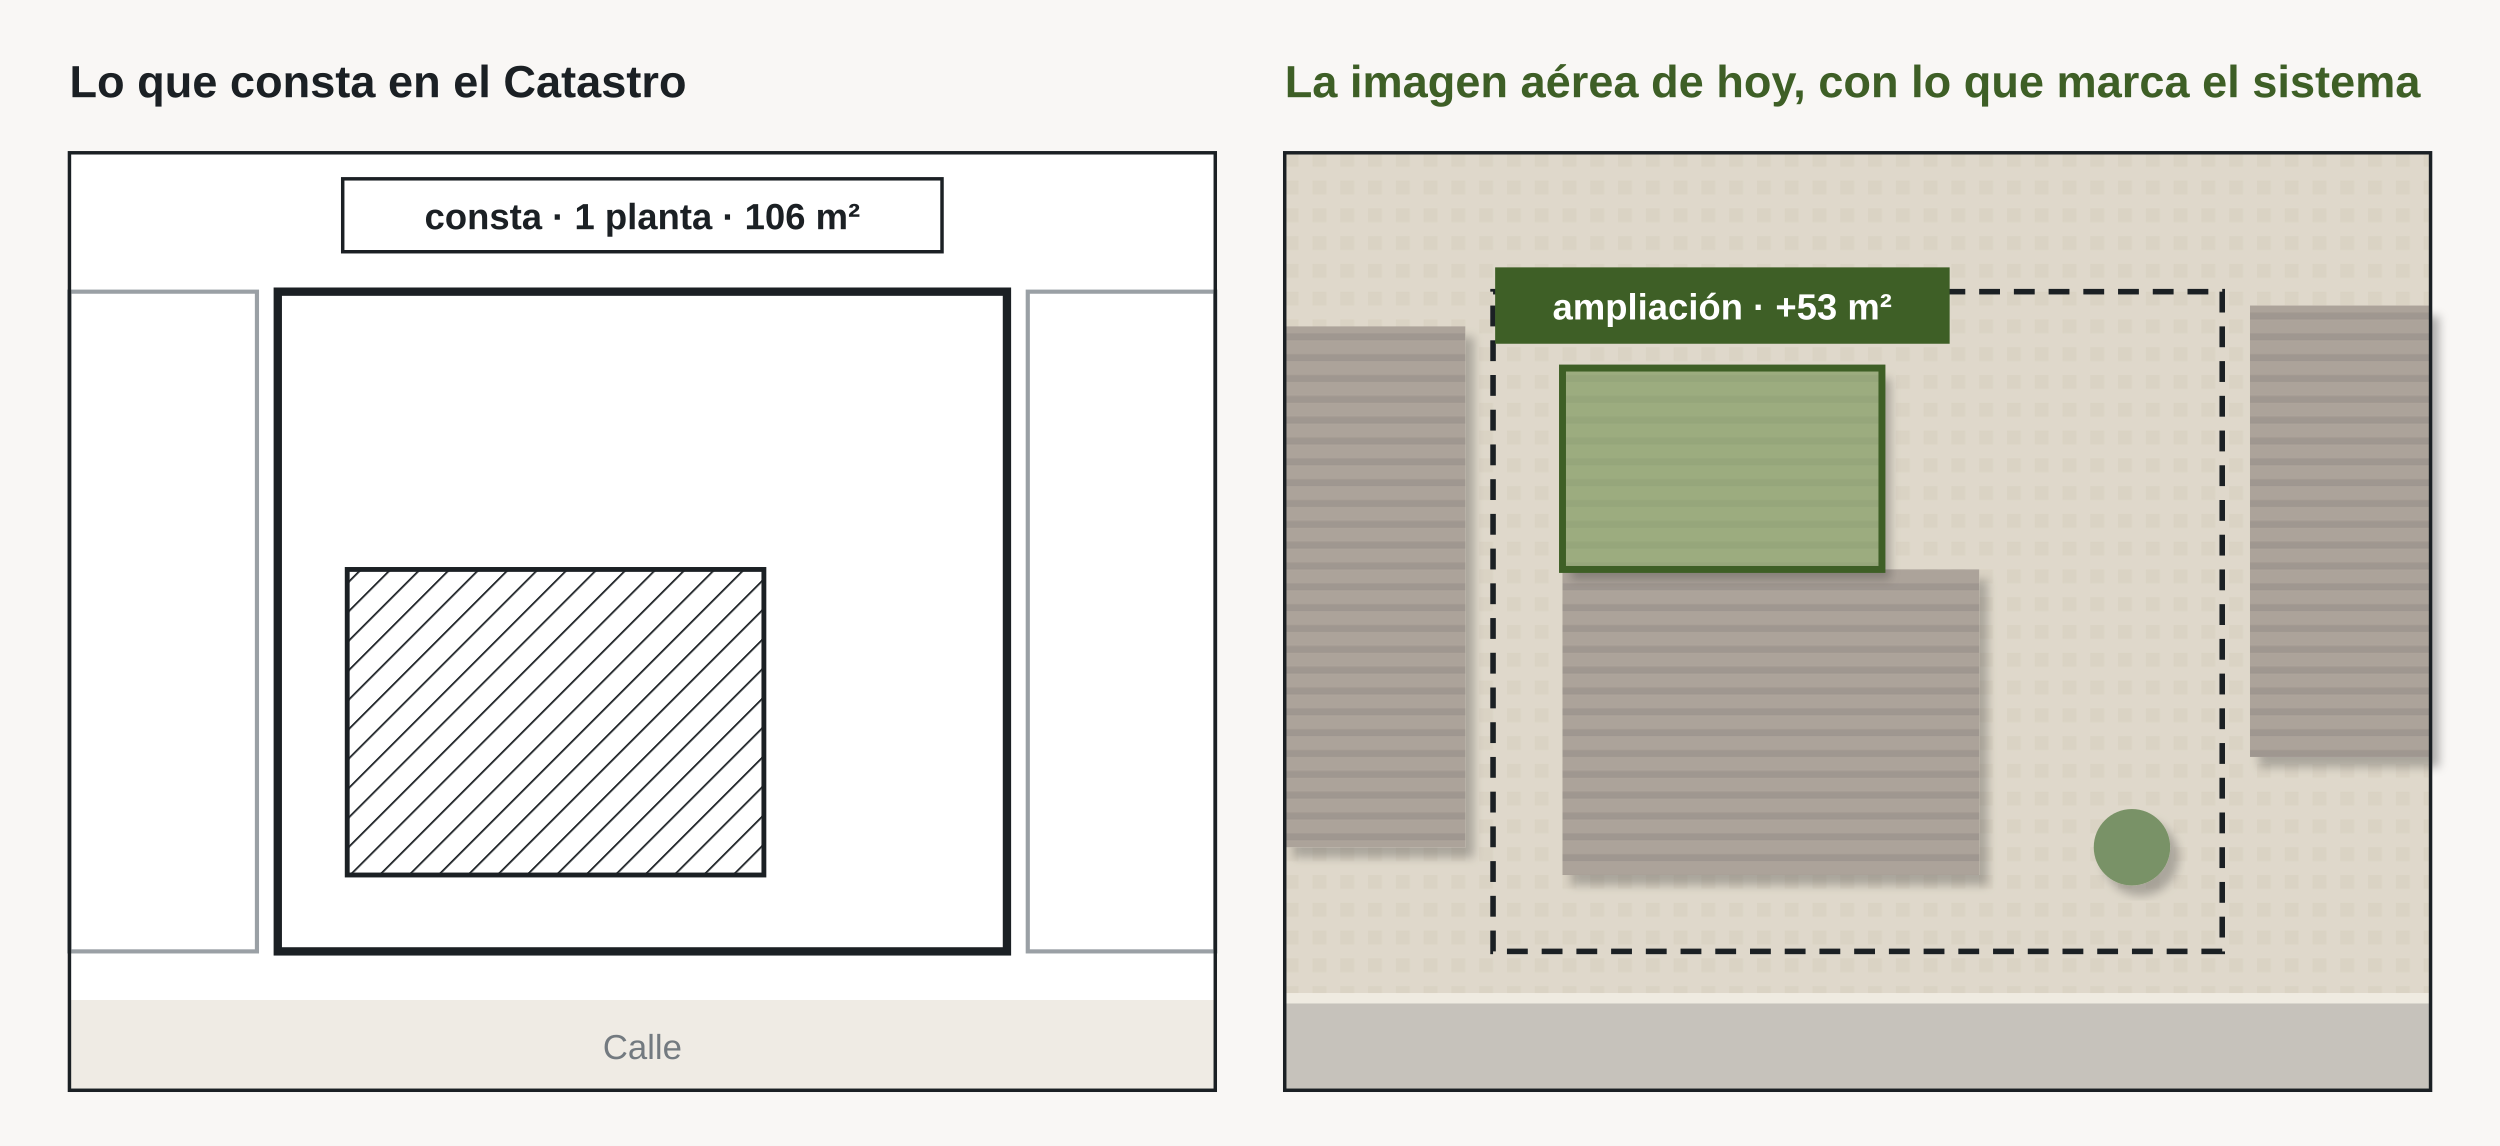
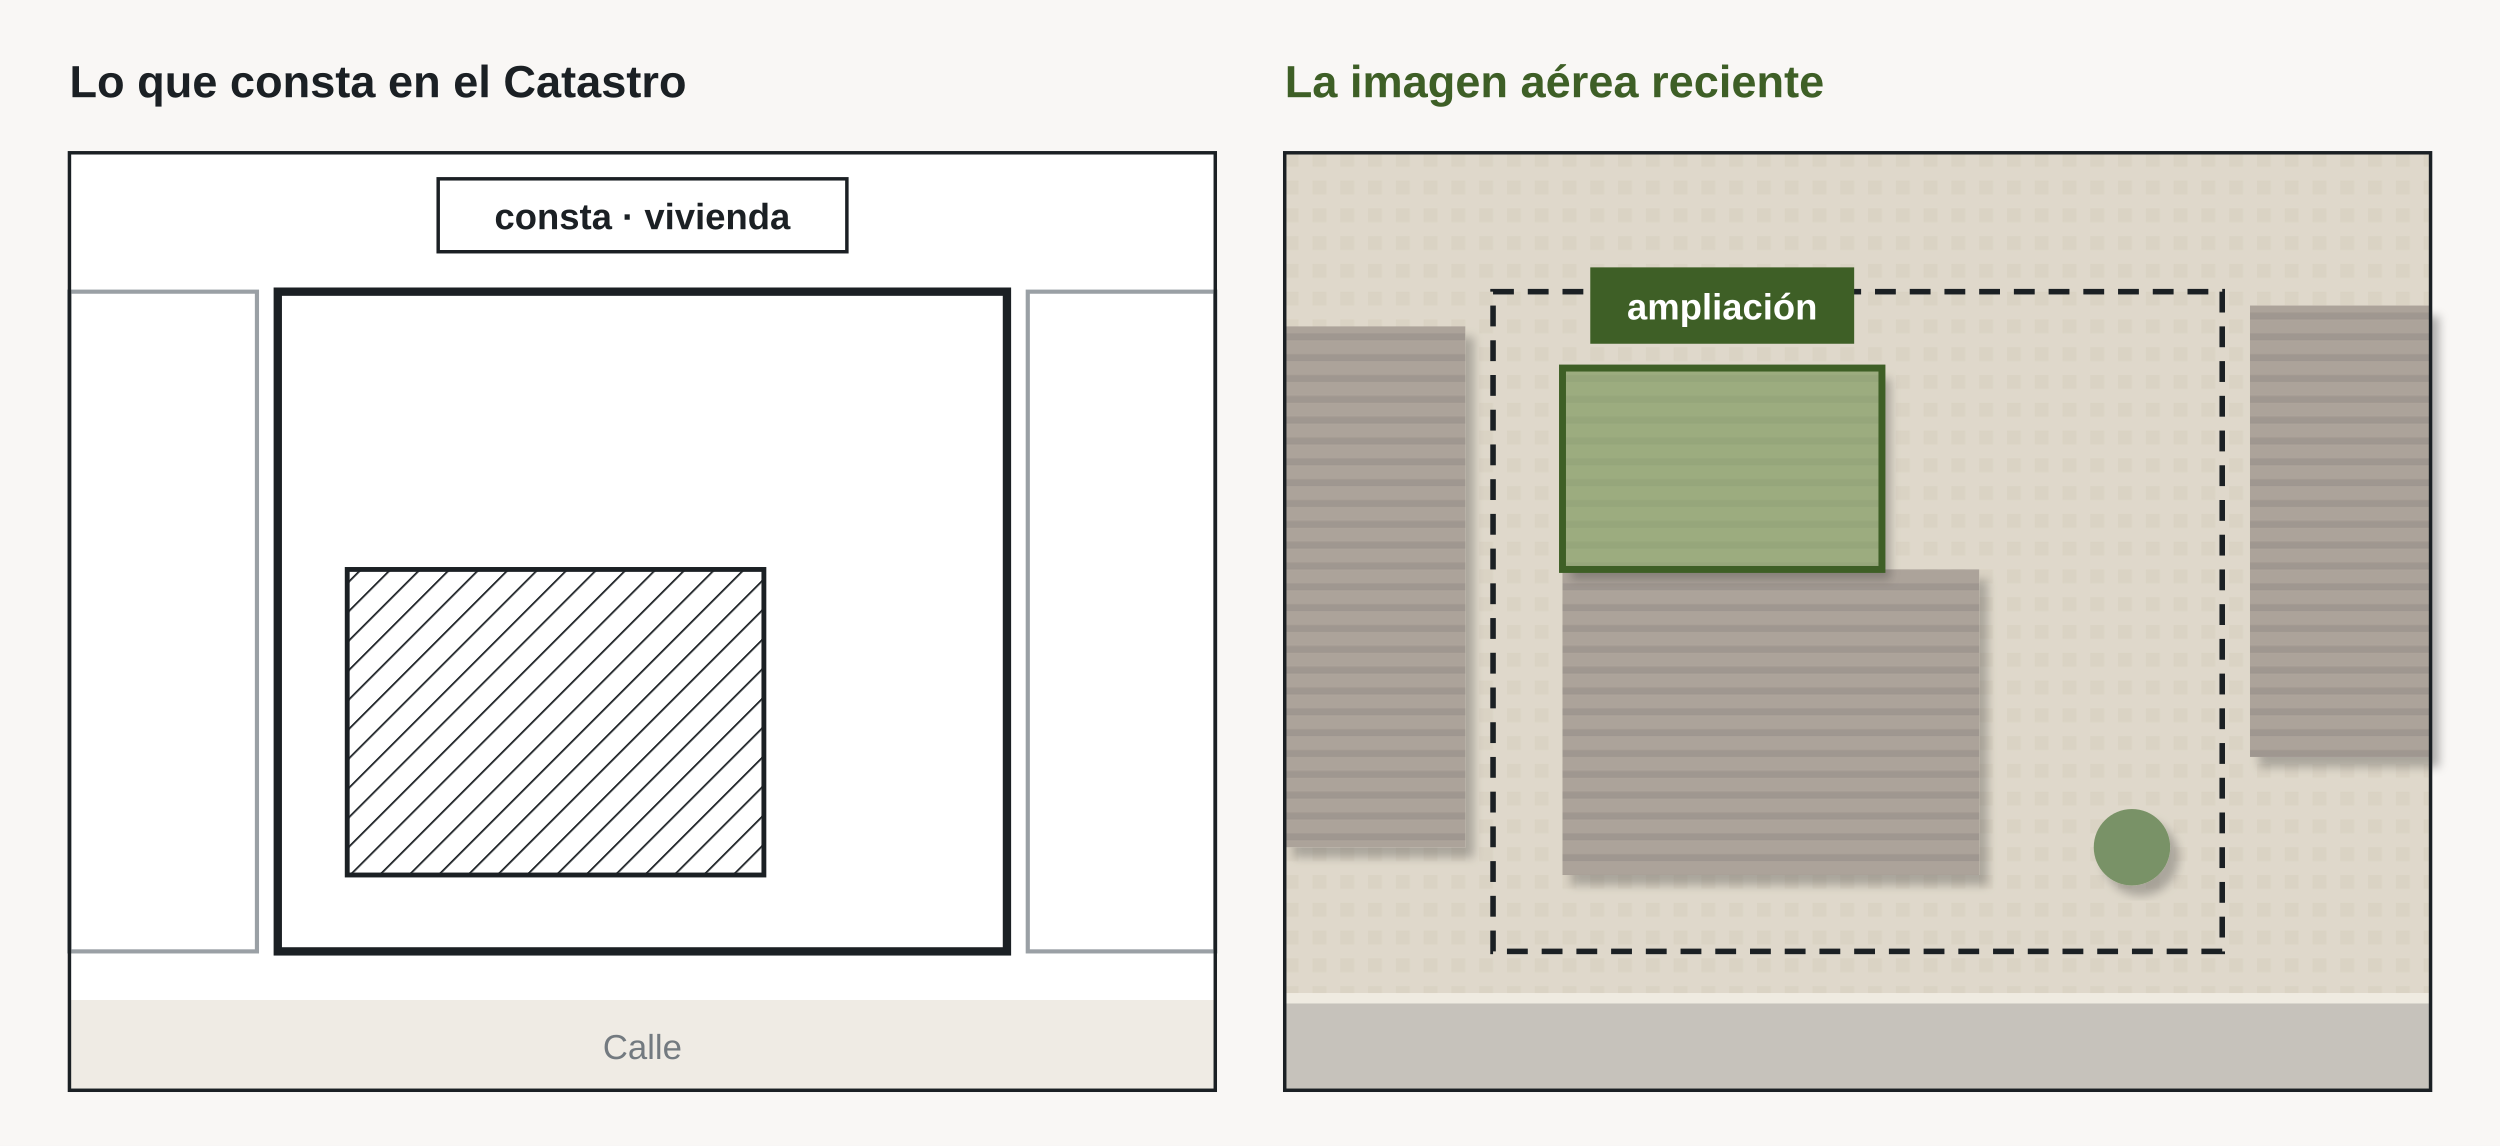
<svg xmlns="http://www.w3.org/2000/svg" viewBox="0 0 720 330" role="img">
  <defs>
    <pattern id="teja" width="6" height="6" patternUnits="userSpaceOnUse">
      <rect width="6" height="6" fill="#9A8F84" />
      <rect y="4" width="6" height="2" fill="#8A8077" />
    </pattern>
    <pattern id="teja-nueva" width="6" height="6" patternUnits="userSpaceOnUse">
      <rect width="6" height="6" fill="#B86A4B" />
      <rect y="4" width="6" height="2" fill="#A65D41" />
    </pattern>
    <pattern id="chapa" width="5" height="5" patternUnits="userSpaceOnUse">
      <rect width="5" height="5" fill="#CDD1D3" />
      <rect width="1.2" height="5" fill="#B9BEC1" />
    </pattern>
    <pattern id="patio" width="8" height="8" patternUnits="userSpaceOnUse">
      <rect width="8" height="8" fill="#D8D0BF" />
      <rect width="4" height="4" fill="#D2C9B7" />
    </pattern>
    <pattern id="rayado" width="6" height="6" patternUnits="userSpaceOnUse" patternTransform="rotate(45)">
      <line x1="0" y1="0" x2="0" y2="6" stroke="#1B2024" stroke-width="1" />
    </pattern>
    <filter id="sombra" x="-20%" y="-20%" width="140%" height="140%">
      <feDropShadow dx="2.5" dy="3" stdDeviation="1.4" flood-color="#000" flood-opacity=".3" />
    </filter>
  </defs>
  <rect width="720" height="330" fill="#F9F7F5" />
  <text x="20.0" y="28.0" font-family="Red Hat Text,Archivo,Arial,sans-serif" font-size="13" font-weight="700" fill="#1B2024" text-anchor="start">Lo que consta en el Catastro</text>
-   <text x="370.0" y="28.0" font-family="Red Hat Text,Archivo,Arial,sans-serif" font-size="13" font-weight="700" fill="#3E5F26" text-anchor="start">La imagen aérea de hoy, con lo que marca el sistema</text>
+   <text x="370.0" y="28.0" font-family="Red Hat Text,Archivo,Arial,sans-serif" font-size="13" font-weight="700" fill="#3E5F26" text-anchor="start">La imagen aérea reciente</text>
  <g transform="translate(20 44)">
    <rect width="330" height="270" fill="#FFFFFF" />
    <rect x="0" y="244" width="330" height="26" fill="#EFEBE4" />
    <text x="165.0" y="261.0" font-family="Red Hat Text,Archivo,Arial,sans-serif" font-size="10" font-weight="400" fill="#737A80" text-anchor="middle">Calle</text>
    <rect x="60" y="40" width="210" height="190" fill="none" stroke="#1B2024" stroke-width="2.4" />
    <rect x="0" y="40" width="54" height="190" fill="none" stroke="#9AA0A5" stroke-width="1.2" />
    <rect x="276" y="40" width="54" height="190" fill="none" stroke="#9AA0A5" stroke-width="1.2" />
    <rect x="80" y="120" width="120" height="88" fill="url(#rayado)" stroke="#1B2024" stroke-width="1.4" />
-     <rect x="78.7" y="7.5" width="172.6" height="21" fill="#FFFFFF" stroke="#1B2024" />
-     <text x="165.0" y="22.0" font-family="Red Hat Text,Archivo,Arial,sans-serif" font-size="10.5" font-weight="700" fill="#1B2024" text-anchor="middle">consta · 1 planta · 106 m²</text>
+     <rect x="106.2" y="7.5" width="117.7" height="21" fill="#FFFFFF" stroke="#1B2024" />
+     <text x="165.0" y="22.0" font-family="Red Hat Text,Archivo,Arial,sans-serif" font-size="10.5" font-weight="700" fill="#1B2024" text-anchor="middle">consta · vivienda</text>
    <rect width="330" height="270" fill="none" stroke="#1B2024" />
  </g>
  <g transform="translate(370 44)">
    <rect width="330" height="270" fill="url(#patio)" />
    <rect x="0" y="244" width="330" height="26" fill="#B9B4AC" />
    <rect x="0" y="242" width="330" height="3" fill="#ECE7DB" />
    <rect x="0" y="50" width="52" height="150" fill="url(#teja)" filter="url(#sombra)" />
    <rect x="278" y="44" width="52" height="130" fill="url(#teja)" filter="url(#sombra)" />
    <rect x="80" y="120" width="120" height="88" fill="url(#teja)" filter="url(#sombra)" />
    <rect x="80" y="62" width="92" height="58" fill="url(#teja)" filter="url(#sombra)" />
    <circle cx="244" cy="200" r="11" fill="#5B7A45" filter="url(#sombra)" />
    <rect width="330" height="270" fill="#FFFFFF" fill-opacity=".18" />
    <rect x="60" y="40" width="210" height="190" fill="none" stroke="#1B2024" stroke-width="1.6" stroke-dasharray="6 4" />
    <rect x="80" y="62" width="92" height="58" fill="#8FB36A" fill-opacity=".55" stroke="#3E5F26" stroke-width="2" />
-     <rect x="61.1" y="33.5" width="129.9" height="21" fill="#3E5F26" stroke="#3E5F26" />
-     <text x="126.0" y="48.0" font-family="Red Hat Text,Archivo,Arial,sans-serif" font-size="10.5" font-weight="700" fill="#FFFFFF" text-anchor="middle">ampliación · +53 m²</text>
+     <rect x="88.5" y="33.5" width="75.0" height="21" fill="#3E5F26" stroke="#3E5F26" />
+     <text x="126.0" y="48.0" font-family="Red Hat Text,Archivo,Arial,sans-serif" font-size="10.5" font-weight="700" fill="#FFFFFF" text-anchor="middle">ampliación</text>
    <rect width="330" height="270" fill="none" stroke="#1B2024" />
  </g>
</svg>
